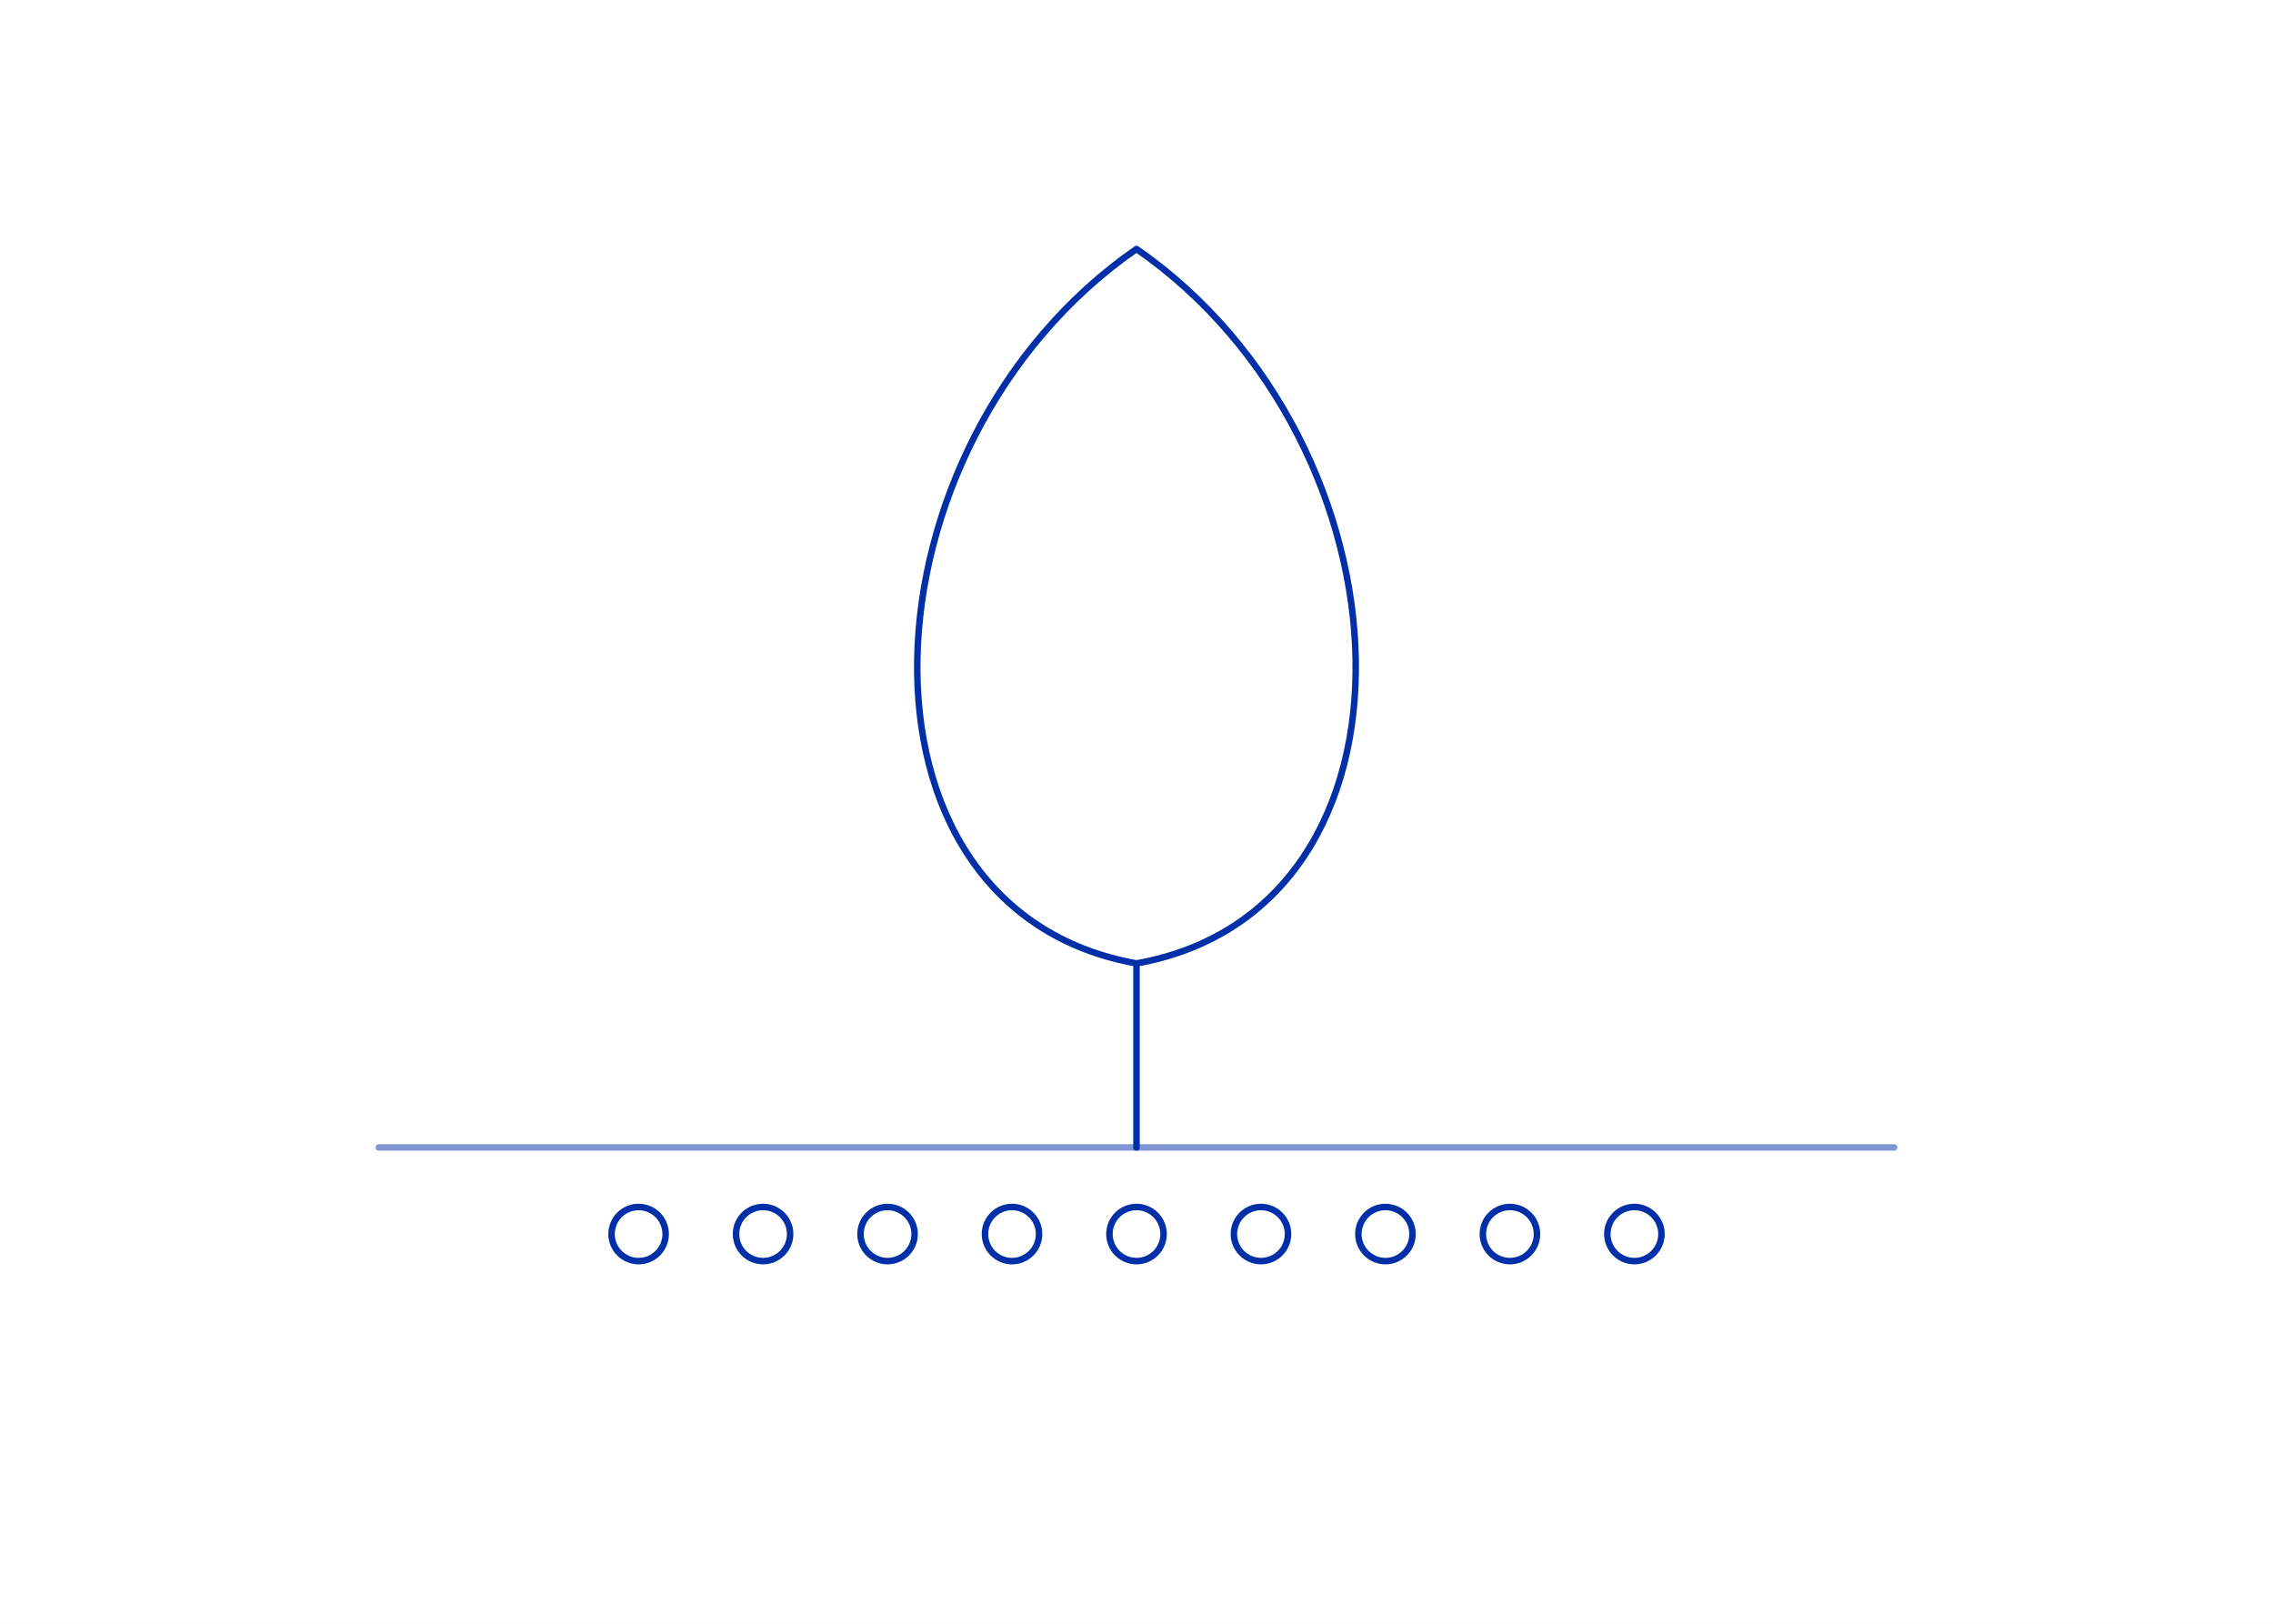
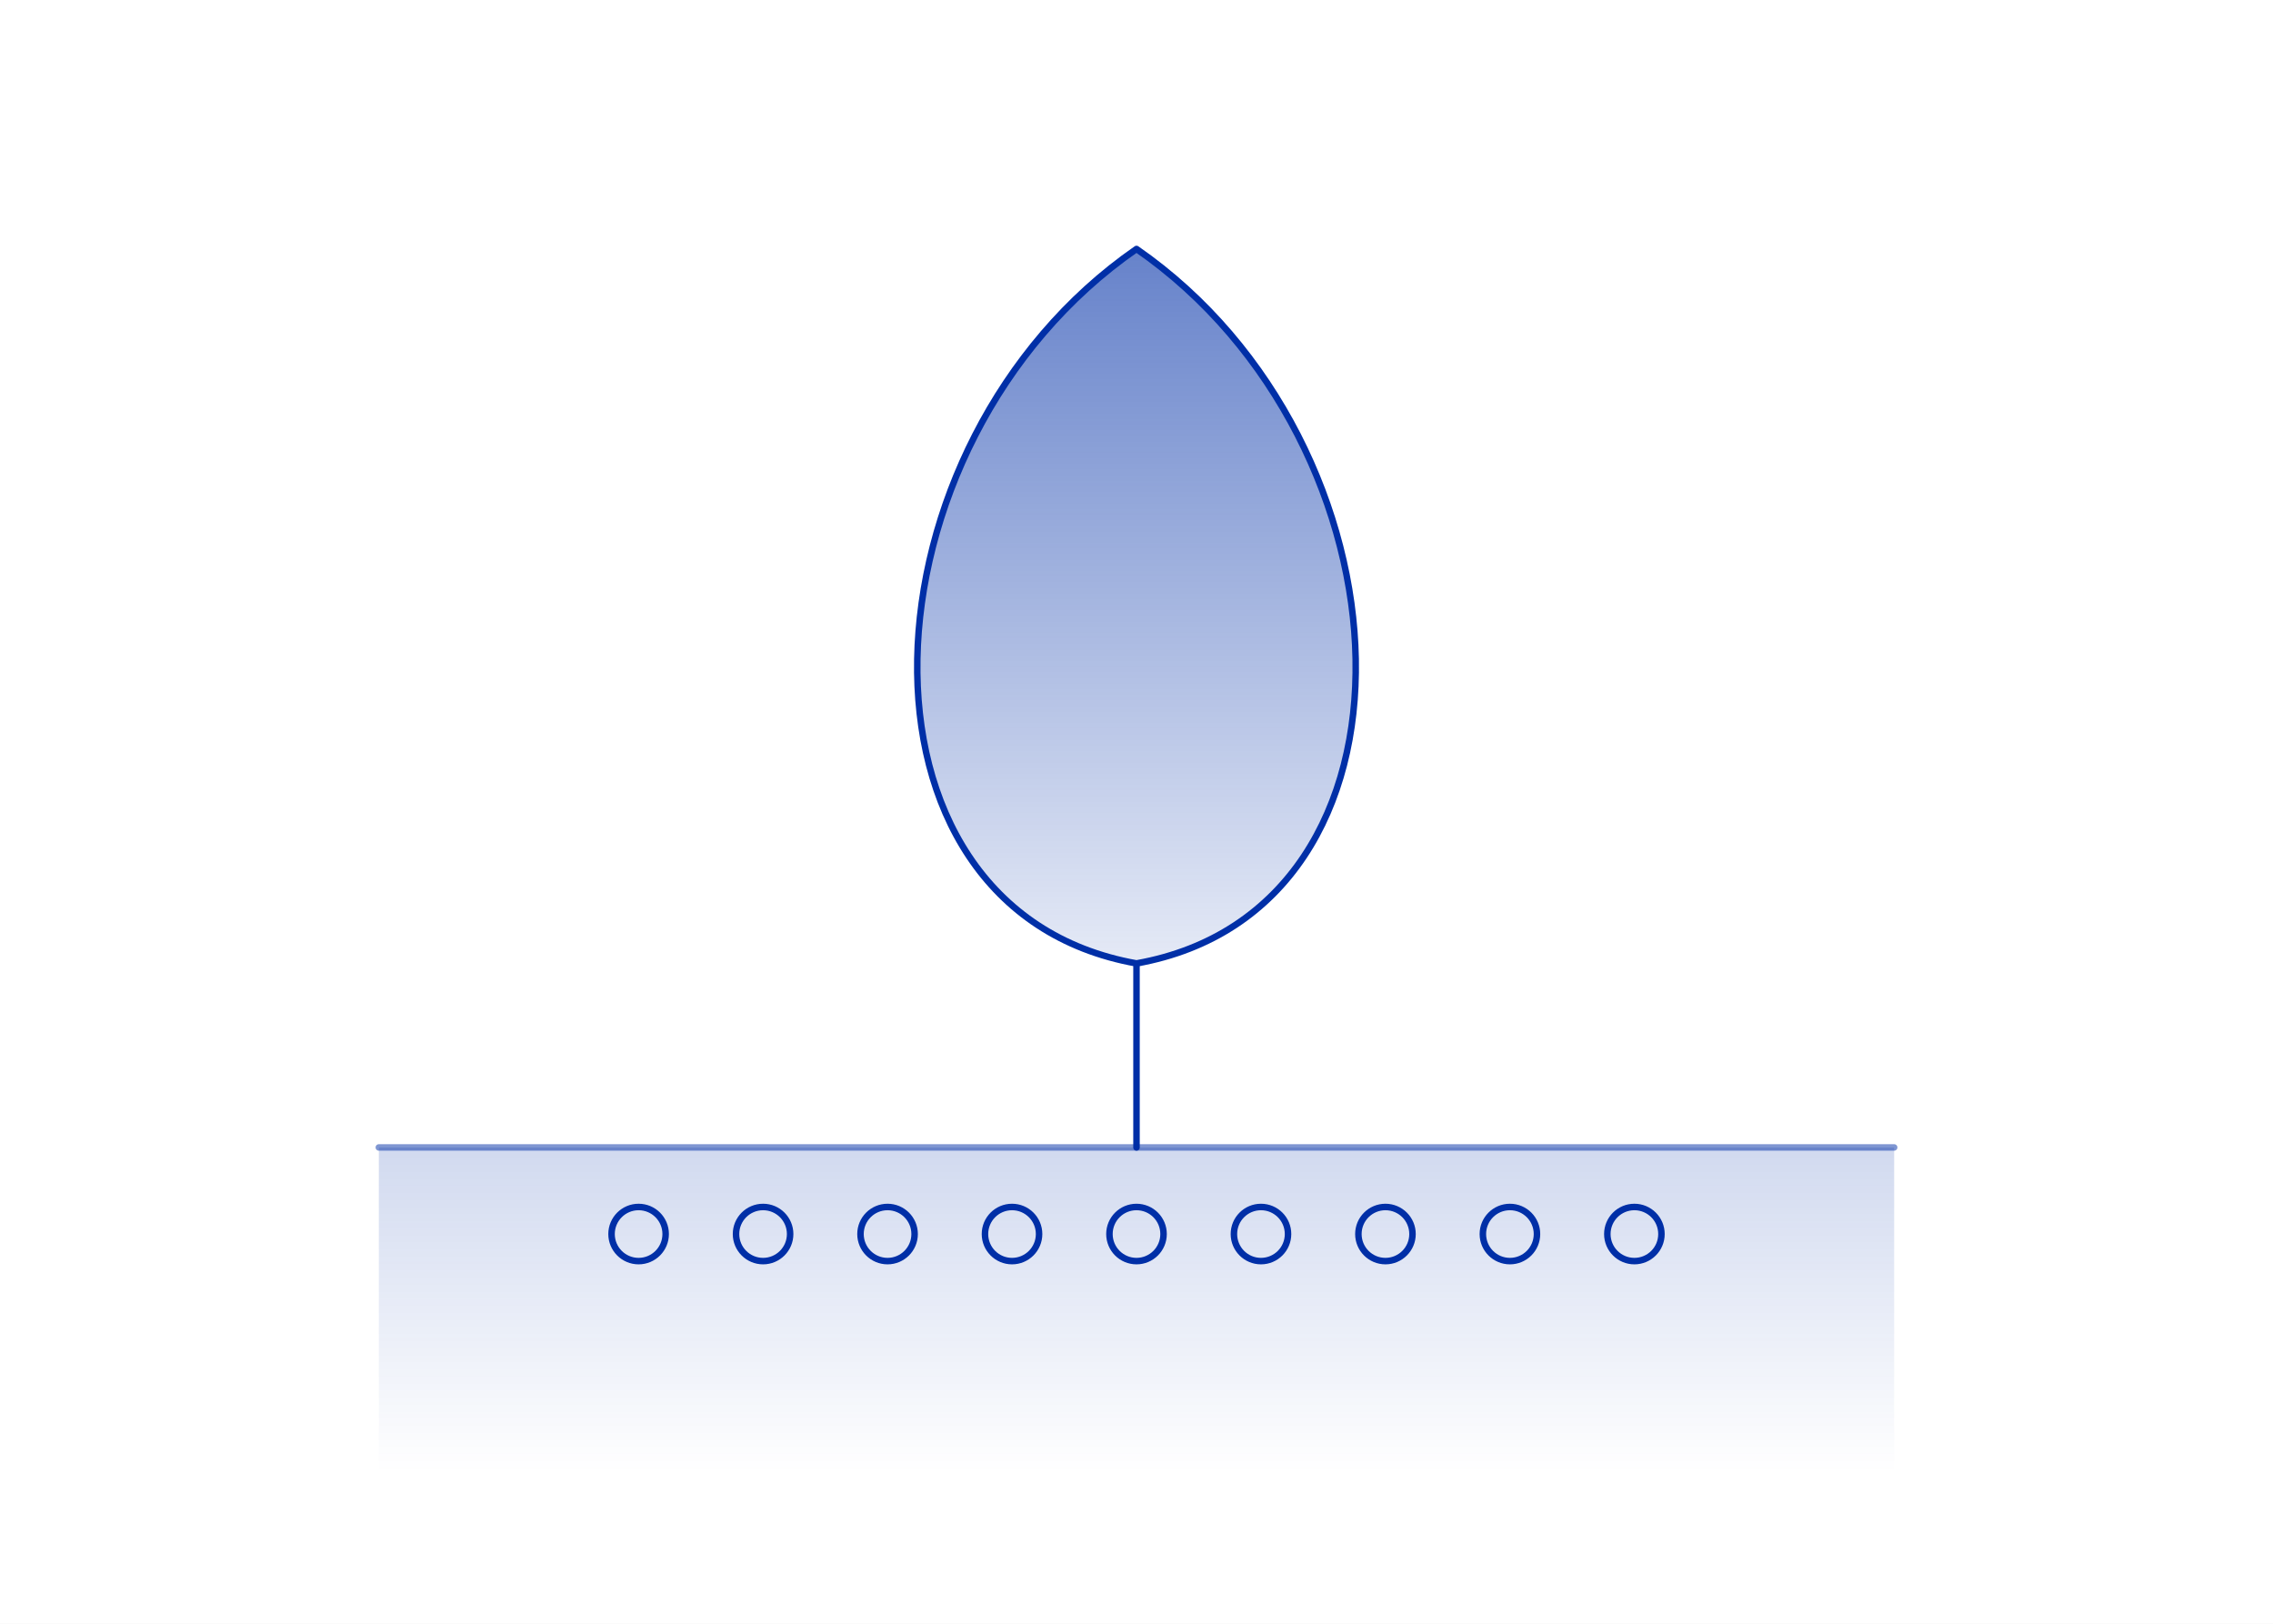
<svg xmlns="http://www.w3.org/2000/svg" viewBox="0 0 420 300" preserveAspectRatio="xMidYMid slice" aria-hidden="true">
+   <defs>
+     <linearGradient id="t" x1="0" y1="0" x2="0" y2="1">
+       <stop offset="0" stop-color="#002FA7" stop-opacity="0.6" />
+       <stop offset="1" stop-color="#002FA7" stop-opacity="0.1" />
+     </linearGradient>
+     <linearGradient id="g" x1="0" y1="0" x2="0" y2="1">
+       <stop offset="0" stop-color="#002FA7" stop-opacity="0.18" />
+       <stop offset="1" stop-color="#002FA7" stop-opacity="0" />
+     </linearGradient>
+   </defs>
  <rect width="420" height="300" fill="#fff" />
+   <path d="M210,46 C262,82 266,168 210,178 C154,168 158,82 210,46 Z" fill="url(#t)" />
+   <rect x="70" y="212" width="280" height="60" fill="url(#g)" />
  <g fill="none" stroke="#002FA7" stroke-linecap="round" stroke-linejoin="round">
    <path d="M210,46 C262,82 266,168 210,178 C154,168 158,82 210,46 Z" stroke-width="1.2" stroke-opacity="1.0" vector-effect="non-scaling-stroke" />
    <path d="M210,178 L210,212" stroke-width="1.2" stroke-opacity="1.0" vector-effect="non-scaling-stroke" />
    <path d="M70,212 L350,212" stroke-width="1.2" stroke-opacity="0.5" vector-effect="non-scaling-stroke" />
    <circle cx="118.0" cy="228.0" r="5.0" stroke-width="1.2" stroke-opacity="1.0" vector-effect="non-scaling-stroke" />
    <circle cx="141.0" cy="228.0" r="5.0" stroke-width="1.2" stroke-opacity="1.0" vector-effect="non-scaling-stroke" />
    <circle cx="164.0" cy="228.0" r="5.0" stroke-width="1.2" stroke-opacity="1.0" vector-effect="non-scaling-stroke" />
    <circle cx="187.0" cy="228.0" r="5.0" stroke-width="1.2" stroke-opacity="1.0" vector-effect="non-scaling-stroke" />
    <circle cx="210.0" cy="228.0" r="5.0" stroke-width="1.2" stroke-opacity="1.0" vector-effect="non-scaling-stroke" />
    <circle cx="233.0" cy="228.0" r="5.0" stroke-width="1.2" stroke-opacity="1.0" vector-effect="non-scaling-stroke" />
    <circle cx="256.0" cy="228.0" r="5.0" stroke-width="1.2" stroke-opacity="1.0" vector-effect="non-scaling-stroke" />
    <circle cx="279.0" cy="228.0" r="5.0" stroke-width="1.2" stroke-opacity="1.0" vector-effect="non-scaling-stroke" />
    <circle cx="302.0" cy="228.0" r="5.0" stroke-width="1.2" stroke-opacity="1.0" vector-effect="non-scaling-stroke" />
  </g>
</svg>
